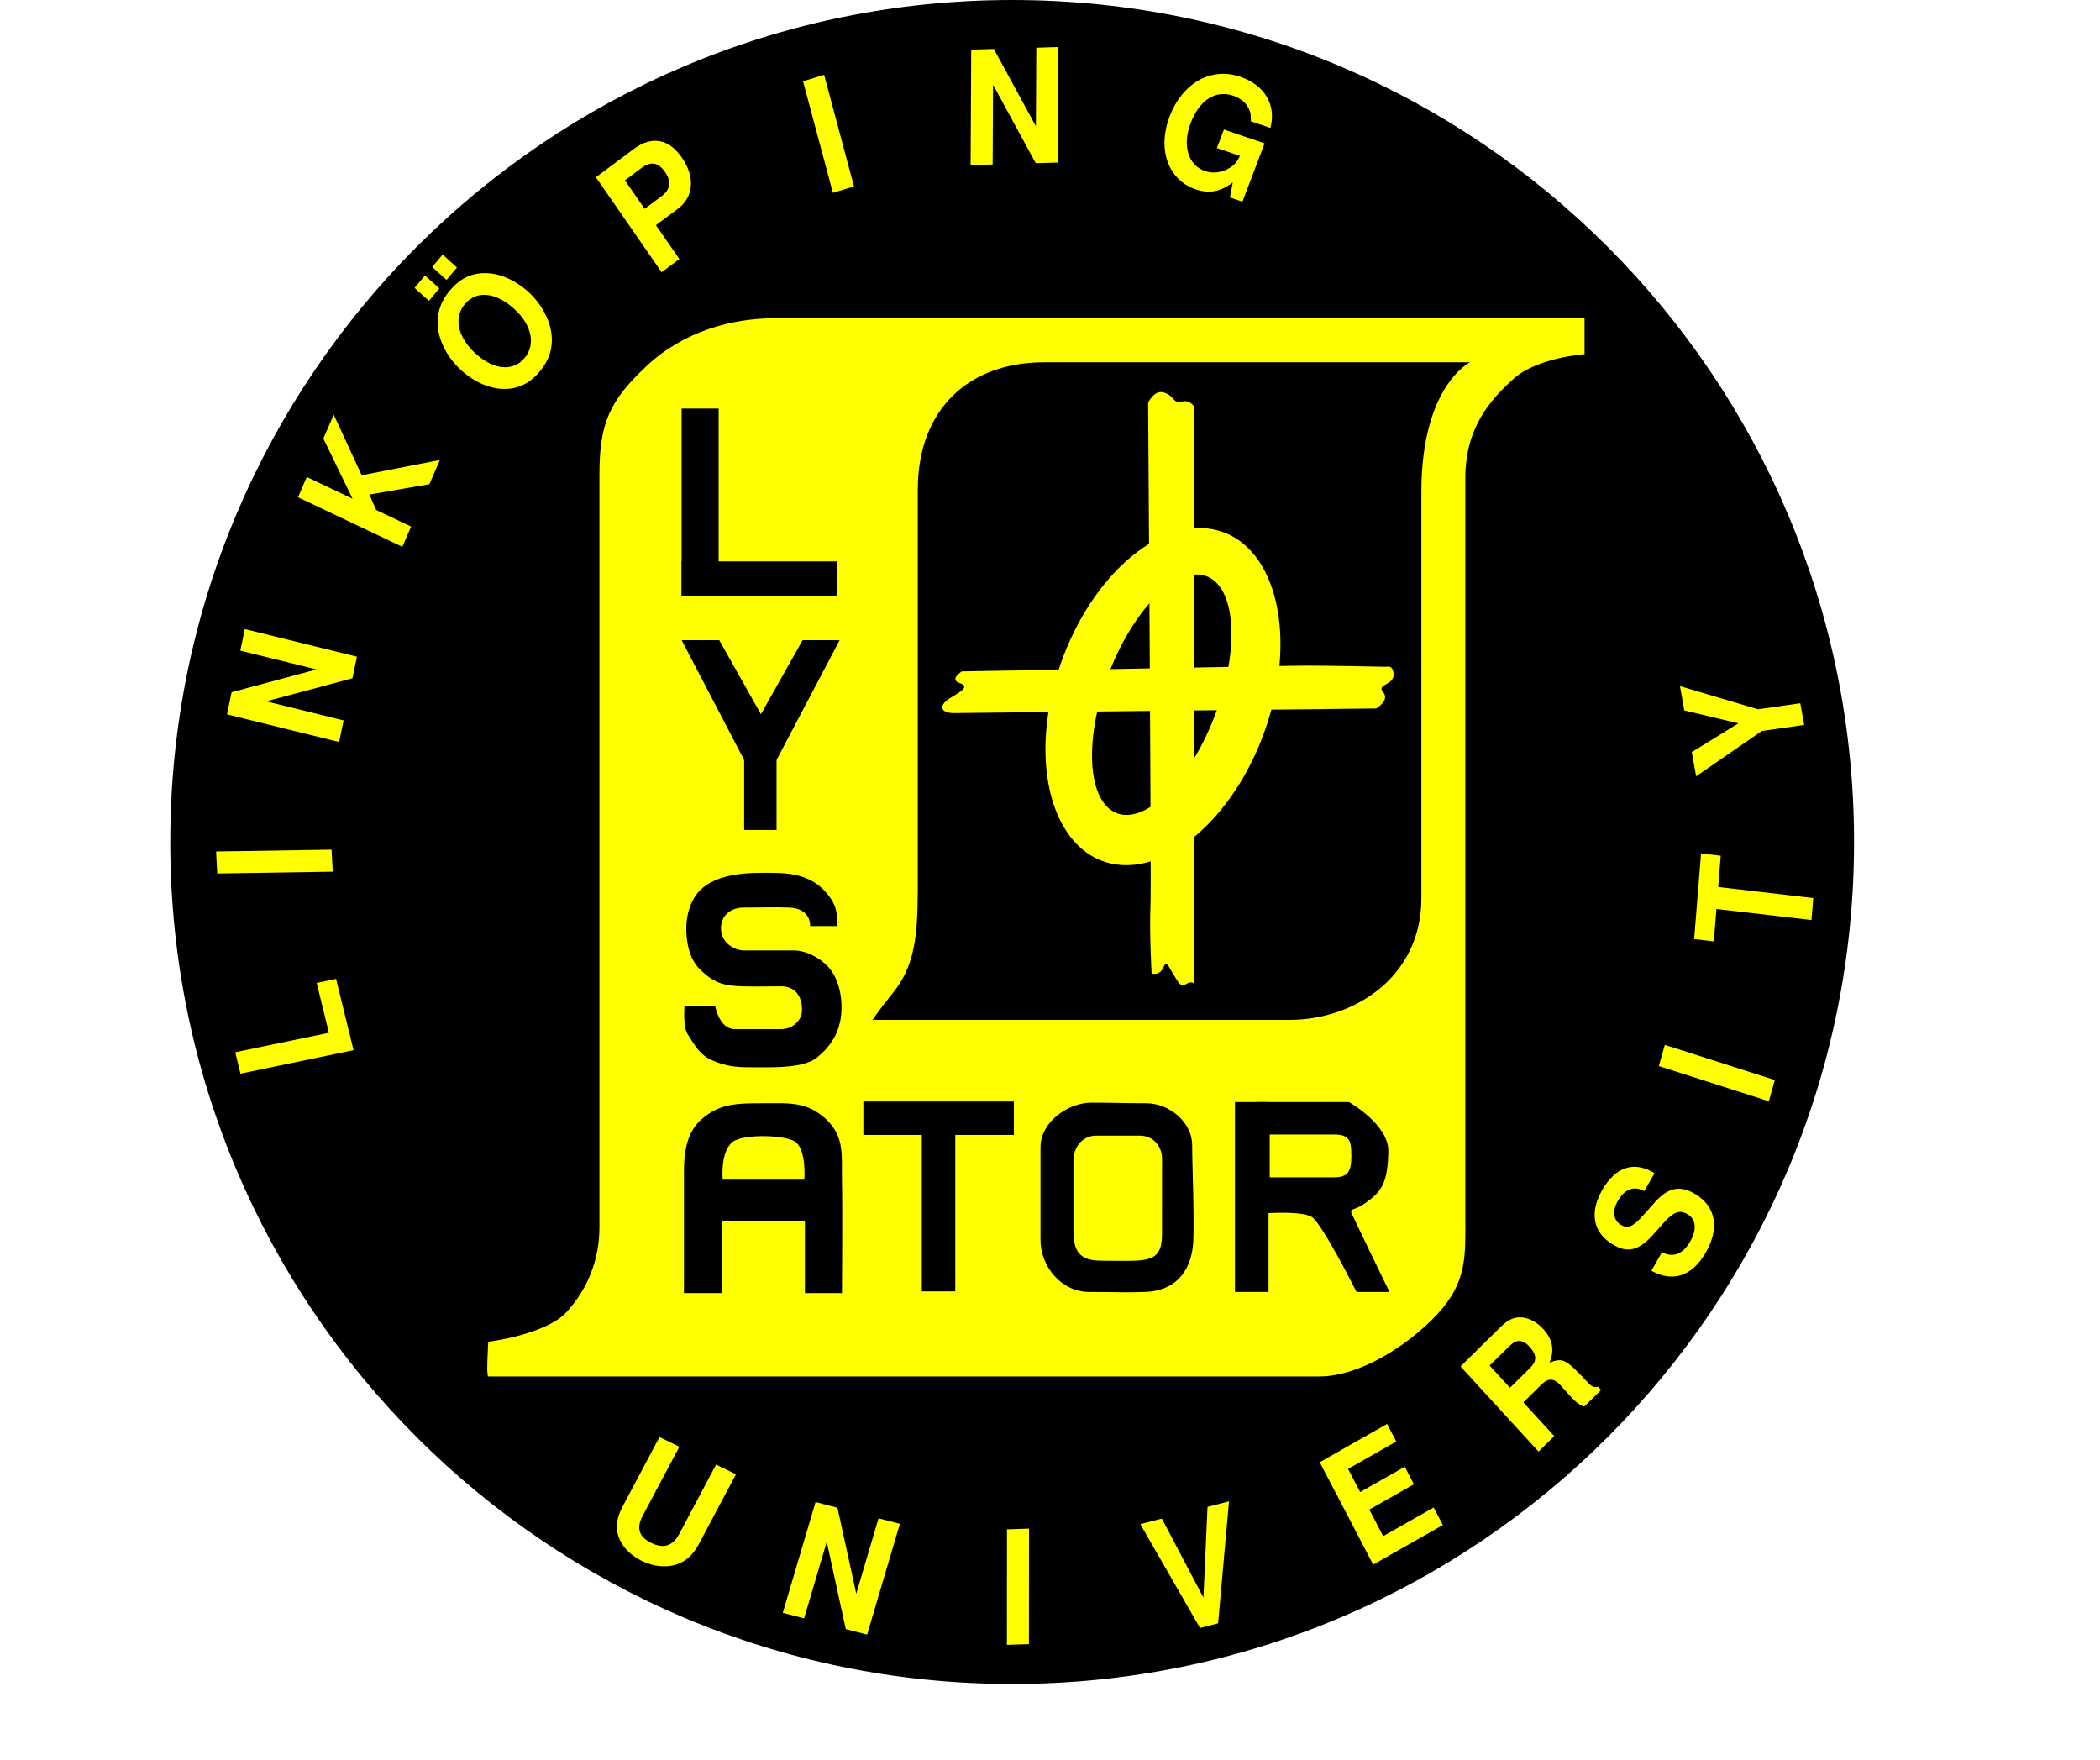
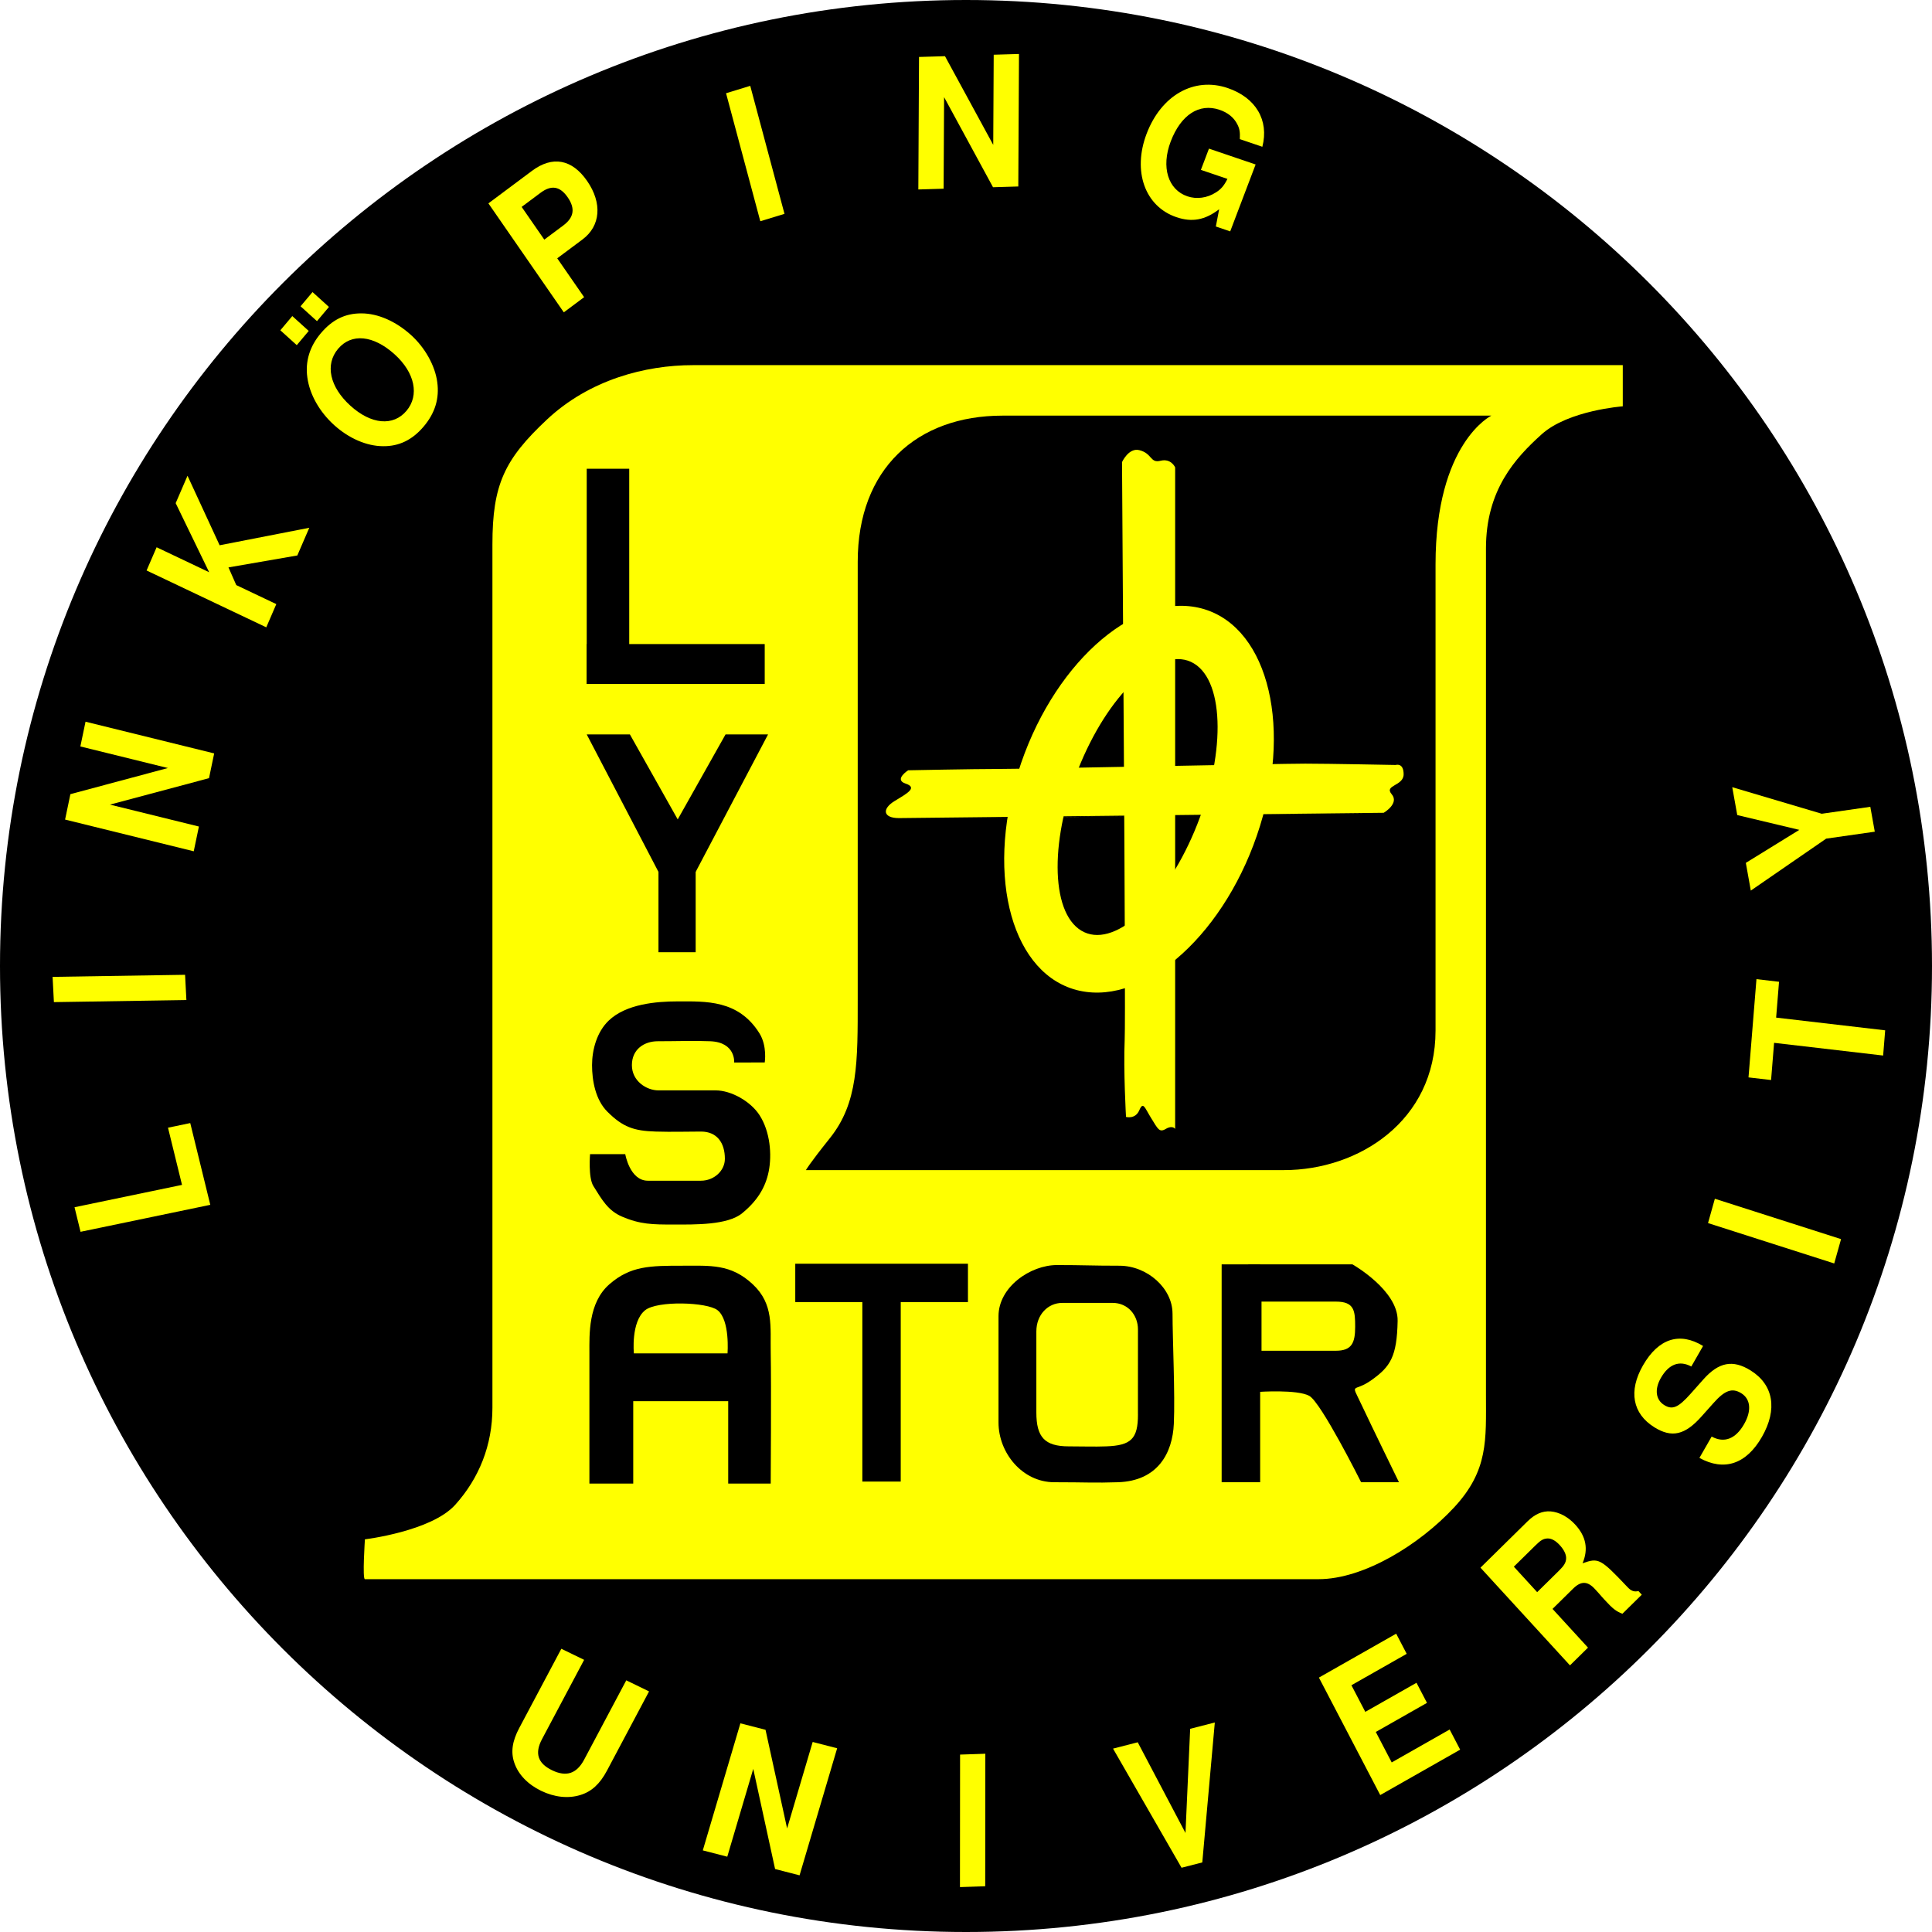
- <svg xmlns="http://www.w3.org/2000/svg" viewBox="0 0 666 558" fill="#ff0">
+ <svg xmlns="http://www.w3.org/2000/svg" viewBox="54 0 534 534" fill="#ff0">
  <circle r="267" cy="267" cx="321" fill="#000" />
  <path d="m154.86 436.48c-.734 0 0-11.014 0-11.014s18.357-2.203 24.965-9.546c6.607-7.342 10.279-16.494 10.279-26.801v-144.28-94.352c0-16.522 3.304-23.496 15.053-34.51 11.748-11.014 27.167-15.053 40.384-15.053h117.85 139.14v11.382s-15.052 1.101-22.395 7.708c-7.342 6.608-15.419 15.419-15.419 31.573v138.04 95.822c0 12.481.733 20.926-8.812 31.206-9.545 10.279-24.965 19.825-37.447 19.825s-113.81 0-127.76 0h-135.82z" />
  <path d="m466.19 114.88h-135.1c-23.646 0-40.017 14.684-40.017 40.383v120.79c0 17.623.123 28.758-7.709 38.548-5.874 7.344-6.606 8.812-6.606 8.812s111.61 0 132.17 0c20.56 0 41.852-13.584 41.852-38.549v-128.86c0-33.64 15.42-41.12 15.42-41.12z" fill="#000" />
  <path d="m352.39 273.84c-18.467-4.08-26.083-31.086-17.009-60.324 9.075-29.237 31.404-49.631 49.873-45.553 18.467 4.076 26.083 31.086 17.009 60.323-9.07 29.23-31.4 49.62-49.87 45.55z" />
  <path d="m352.88 257.23c-8.679-5.213-8.752-25.975-.163-46.371s22.589-32.703 31.267-27.492c8.681 5.212 8.751 25.975.163 46.372-8.59 20.4-22.59 32.71-31.27 27.49z" fill="#000" />
  <path d="m302.45 226.12c-4.406 0-4.772-2.569-1.102-4.771 3.672-2.204 6.242-3.672 2.938-4.773-3.305-1.101.734-3.671.734-3.671s17.99-.367 24.965-.367c7.171 0 77.563-1.468 84.807-1.468 6.243 0 24.965.367 24.965.367s2.204-.734 2.204 2.57c0 3.303-5.508 2.936-3.305 5.506 2.202 2.569-2.203 5.14-2.203 5.14" />
  <path d="m436.45 224.65c-5.874 0-105 1.468-110.87 1.468" />
  <path d="m378.81 292.2v-163.01s-1.102-2.57-4.039-1.835c-2.938.734-2.241-2.031-5.874-2.938-2.937-.734-4.773 3.305-4.773 3.305 0 6.617 1.103 151.26.735 159.7-.366 8.443.366 21.293.366 21.293s2.57.734 3.671-1.834c1.104-2.57 1.47-.735 3.305 2.201 1.836 2.938 2.202 4.039 4.038 2.938 1.836-1.102 2.569 0 2.569 0s0-15.421 0-19.826" />
  <g font-family="Helvetica" font-weight="Bold" font-size="50.23">
    <text transform="matrix(-.221 -.9016 .9791 -.2036 113.01 336.63)">L</text>
    <text transform="matrix(-.0479 -.9268 .9999 -.0157 105.67 279.35)">I</text>
    <text transform="matrix(.1897 -.9083 .9709 .2393 106.9 238.4)">N</text>
    <text transform="matrix(.3681 -.852 .9033 .429 126.23 176.56)">K</text>
    <text transform="matrix(.5979 -.7101 .7415 .671 158.53 131.03)">Ö</text>
    <text transform="matrix(.744 -.5552 .5691 .8223 207 88.445)">P</text>
    <text transform="matrix(.8877 -.2715 .2585 .966 261.33 62.012)">I</text>
    <text transform="matrix(.9278 -.0278 -.0052 1 304.65 52.464)">N</text>
    <text transform="matrix(.8791 .2986 -.3551 .9348 362.66 53.2)">G</text>
    <text transform="matrix(.8347 .4058 -.4691 .8831 188.79 486.51)">U</text>
    <text transform="matrix(.898 .2315 -.2837 .9589 245.18 510.65)">N</text>
    <text transform="matrix(.9269 -.0313 -.0009 1 316.39 521.69)">I</text>
    <text transform="matrix(.8988 -.2308 .2138 .9769 368.39 519.37)">V</text>
    <text transform="matrix(.807 -.4585 .4628 .8865 432.29 497.97)">E</text>
    <text transform="matrix(.6616 -.6512 .6755 .7373 485.28 462.92)">R</text>
    <text transform="matrix(.4615 -.8054 .8489 .5285 532.27 410.05)">S</text>
    <text transform="matrix(.2507 -.8932 .9524 .3047 560.18 352.05)">I</text>
    <text transform="matrix(.0749 -.9254 .9933 .1158 573.61 302.68)">T</text>
    <text transform="matrix(-.1639 -.9132 .99 -.1414 574.4 242.22)">Y</text>
  </g>
  <g fill="#000">
    <g id="L">
      <rect y="129.56" x="216.17" height="59.475" width="11.747" />
      <rect y="178.02" x="216.17" height="11.013" width="49.196" />
    </g>
    <g id="Y">
      <polygon points="236 240.99 216.17 202.99 228.1 202.99 241.32 226.48 254.54 202.99 266.29 202.99 246.28 240.99" />
      <rect y="231.62" x="236" height="31.574" width="10.28" />
    </g>
    <path d="m265.37 293.67s.736-4.549-1.469-8.077c-5.813-9.301-14.869-8.812-22.578-8.812-6.011 0-14.318.736-19.092 5.324-3.287 3.161-4.59 8.078-4.59 12.3s.918 9.546 4.223 12.85c4.283 4.284 7.342 5.322 13.399 5.506 4.587.139 8.429 0 12.483 0 4.467 0 6.608 3.149 6.608 7.525 0 3.307-3 6.06-6.608 6.06h-14.686c-4.994 0-6.241-7.344-6.241-7.344h-9.729s-.546 6.472.917 8.811c2.375 3.801 4.038 6.793 7.894 8.445 5.075 2.176 8.443 2.202 14.318 2.202s14.869.183 18.907-3.122c4.039-3.304 6.425-6.974 7.342-11.562.917-4.59.421-11.018-2.57-15.604-2.434-3.732-7.75-6.793-12.115-6.793h-15.786c-3.304 0-7.343-2.568-7.343-6.975s3.426-6.608 7.158-6.608c5.141 0 10.096-.183 14.502 0 7.087.295 6.608 5.874 6.608 5.874l8.45-.01z" />
    <g id="A">
      <path d="m216.91 410.05v-36.163c0-4.956-.367-13.767 5.507-18.906 5.875-5.139 11.381-5.139 20.193-5.139 7.711 0 13.385-.554 19.458 5.139 5.874 5.507 4.81 11.747 4.956 18.906.184 8.995 0 36.163 0 36.163h-11.749v-22.76h-26.25v22.76h-12.12z" />
      <path d="m229.2 374.07h25.883s.734-9.178-2.753-11.932c-2.86-2.258-16.643-2.693-20.009 0-3.98 3.19-3.12 11.93-3.12 11.93z" fill="#ff0" />
    </g>
    <polygon points="321.54 349.29 273.81 349.29 273.81 359.89 292.35 359.89 292.35 409.5 302.96 409.5 302.96 359.89 321.54 359.89" />
    <path d="m378.08 363.06c0-6.976-6.977-13.217-14.686-13.217s-9.913-.184-17.256-.184-16.153 6.058-16.153 14.135v29.371c0 8.443 6.608 16.521 15.42 16.521s11.007.22 17.622 0c11.014-.368 15.053-8.078 15.418-16.154.37-8.09-.36-23.51-.36-30.48zm-9.55 27.9c0 6.767-1.921 8.566-8.812 8.812-3.55.126-5.549 0-10.279 0-6.688 0-8.994-2.547-8.994-9.362v-22.396c0-4.645 3.217-7.894 7.159-7.894h13.95c4.14 0 6.977 3.329 6.977 7.343-.01 4.02-.01 18.85-.01 23.5z" />
    <g id="R">
      <rect y="349.47" x="391.66" height="60.212" width="10.646" />
      <path d="m399 349.47h28.819s12.64 7.153 12.483 15.604c-.184 9.913-2.021 12.665-7.16 16.337s-5.874.366-2.937 6.608c2.937 6.241 10.463 21.662 10.463 21.662h-10.463s-11.015-22.028-14.317-23.864c-3.305-1.836-13.952-1.102-13.952-1.102" />
      <path d="m402.68 359.76h20.559c5.142 0 5.325 2.569 5.325 6.974 0 4.407-.919 6.609-5.325 6.609h-20.559v-13.58z" fill="#ff0" />
    </g>
  </g>
</svg>
